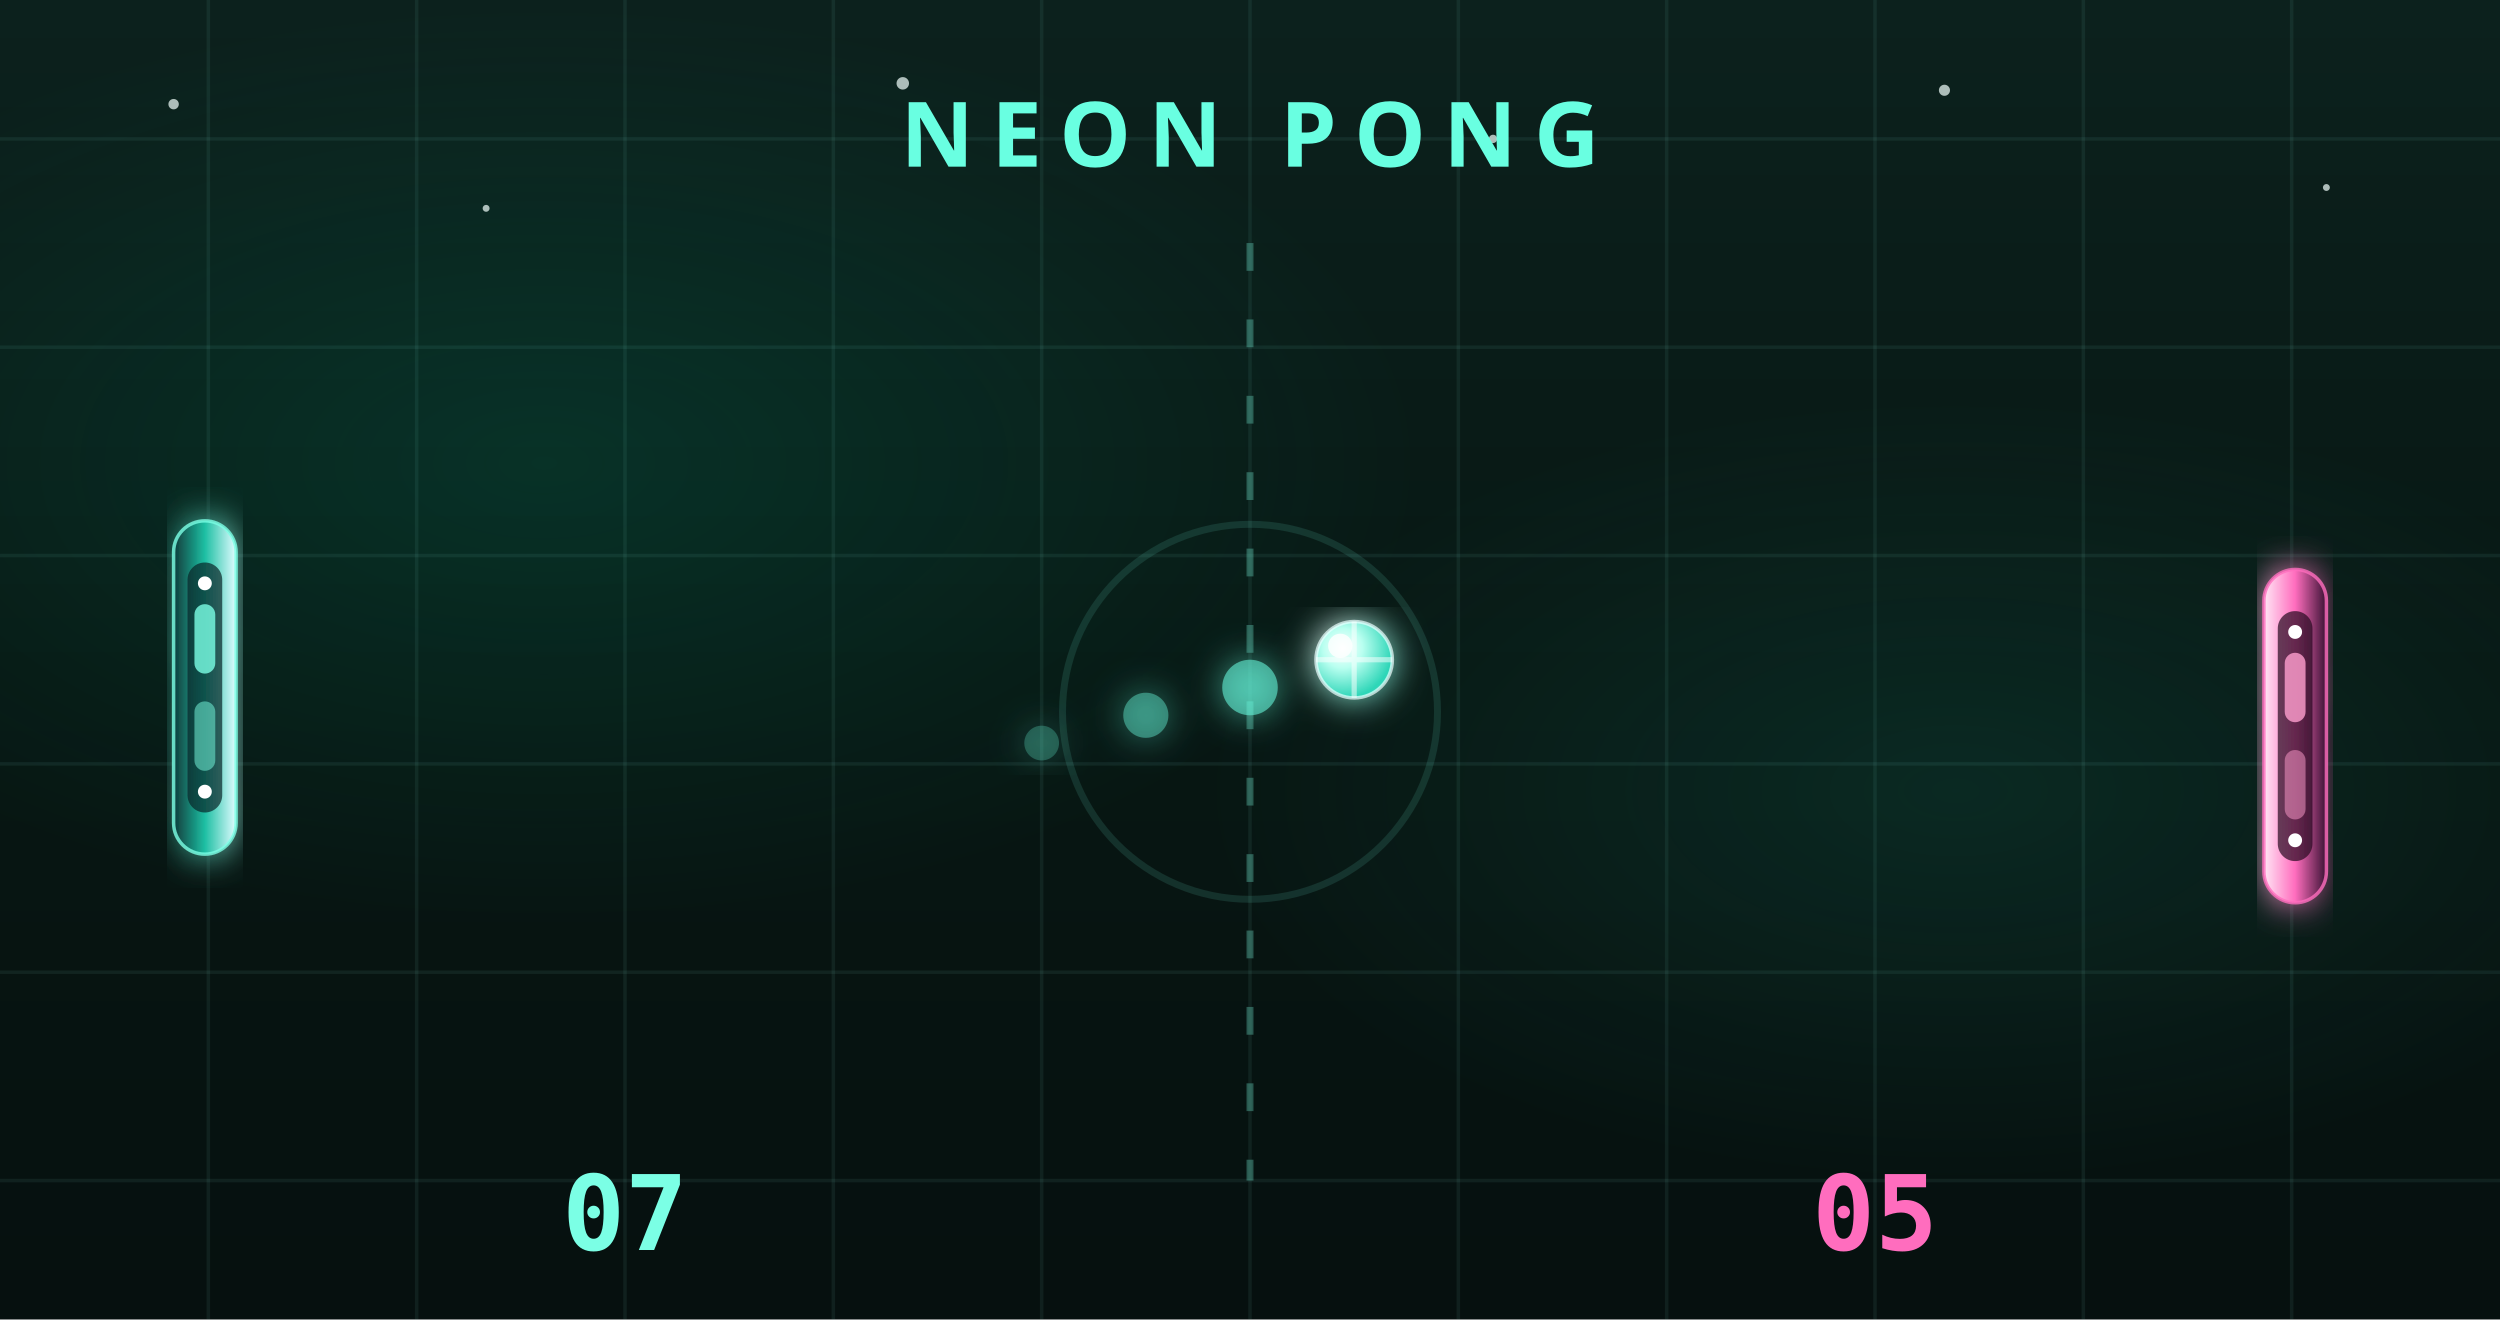
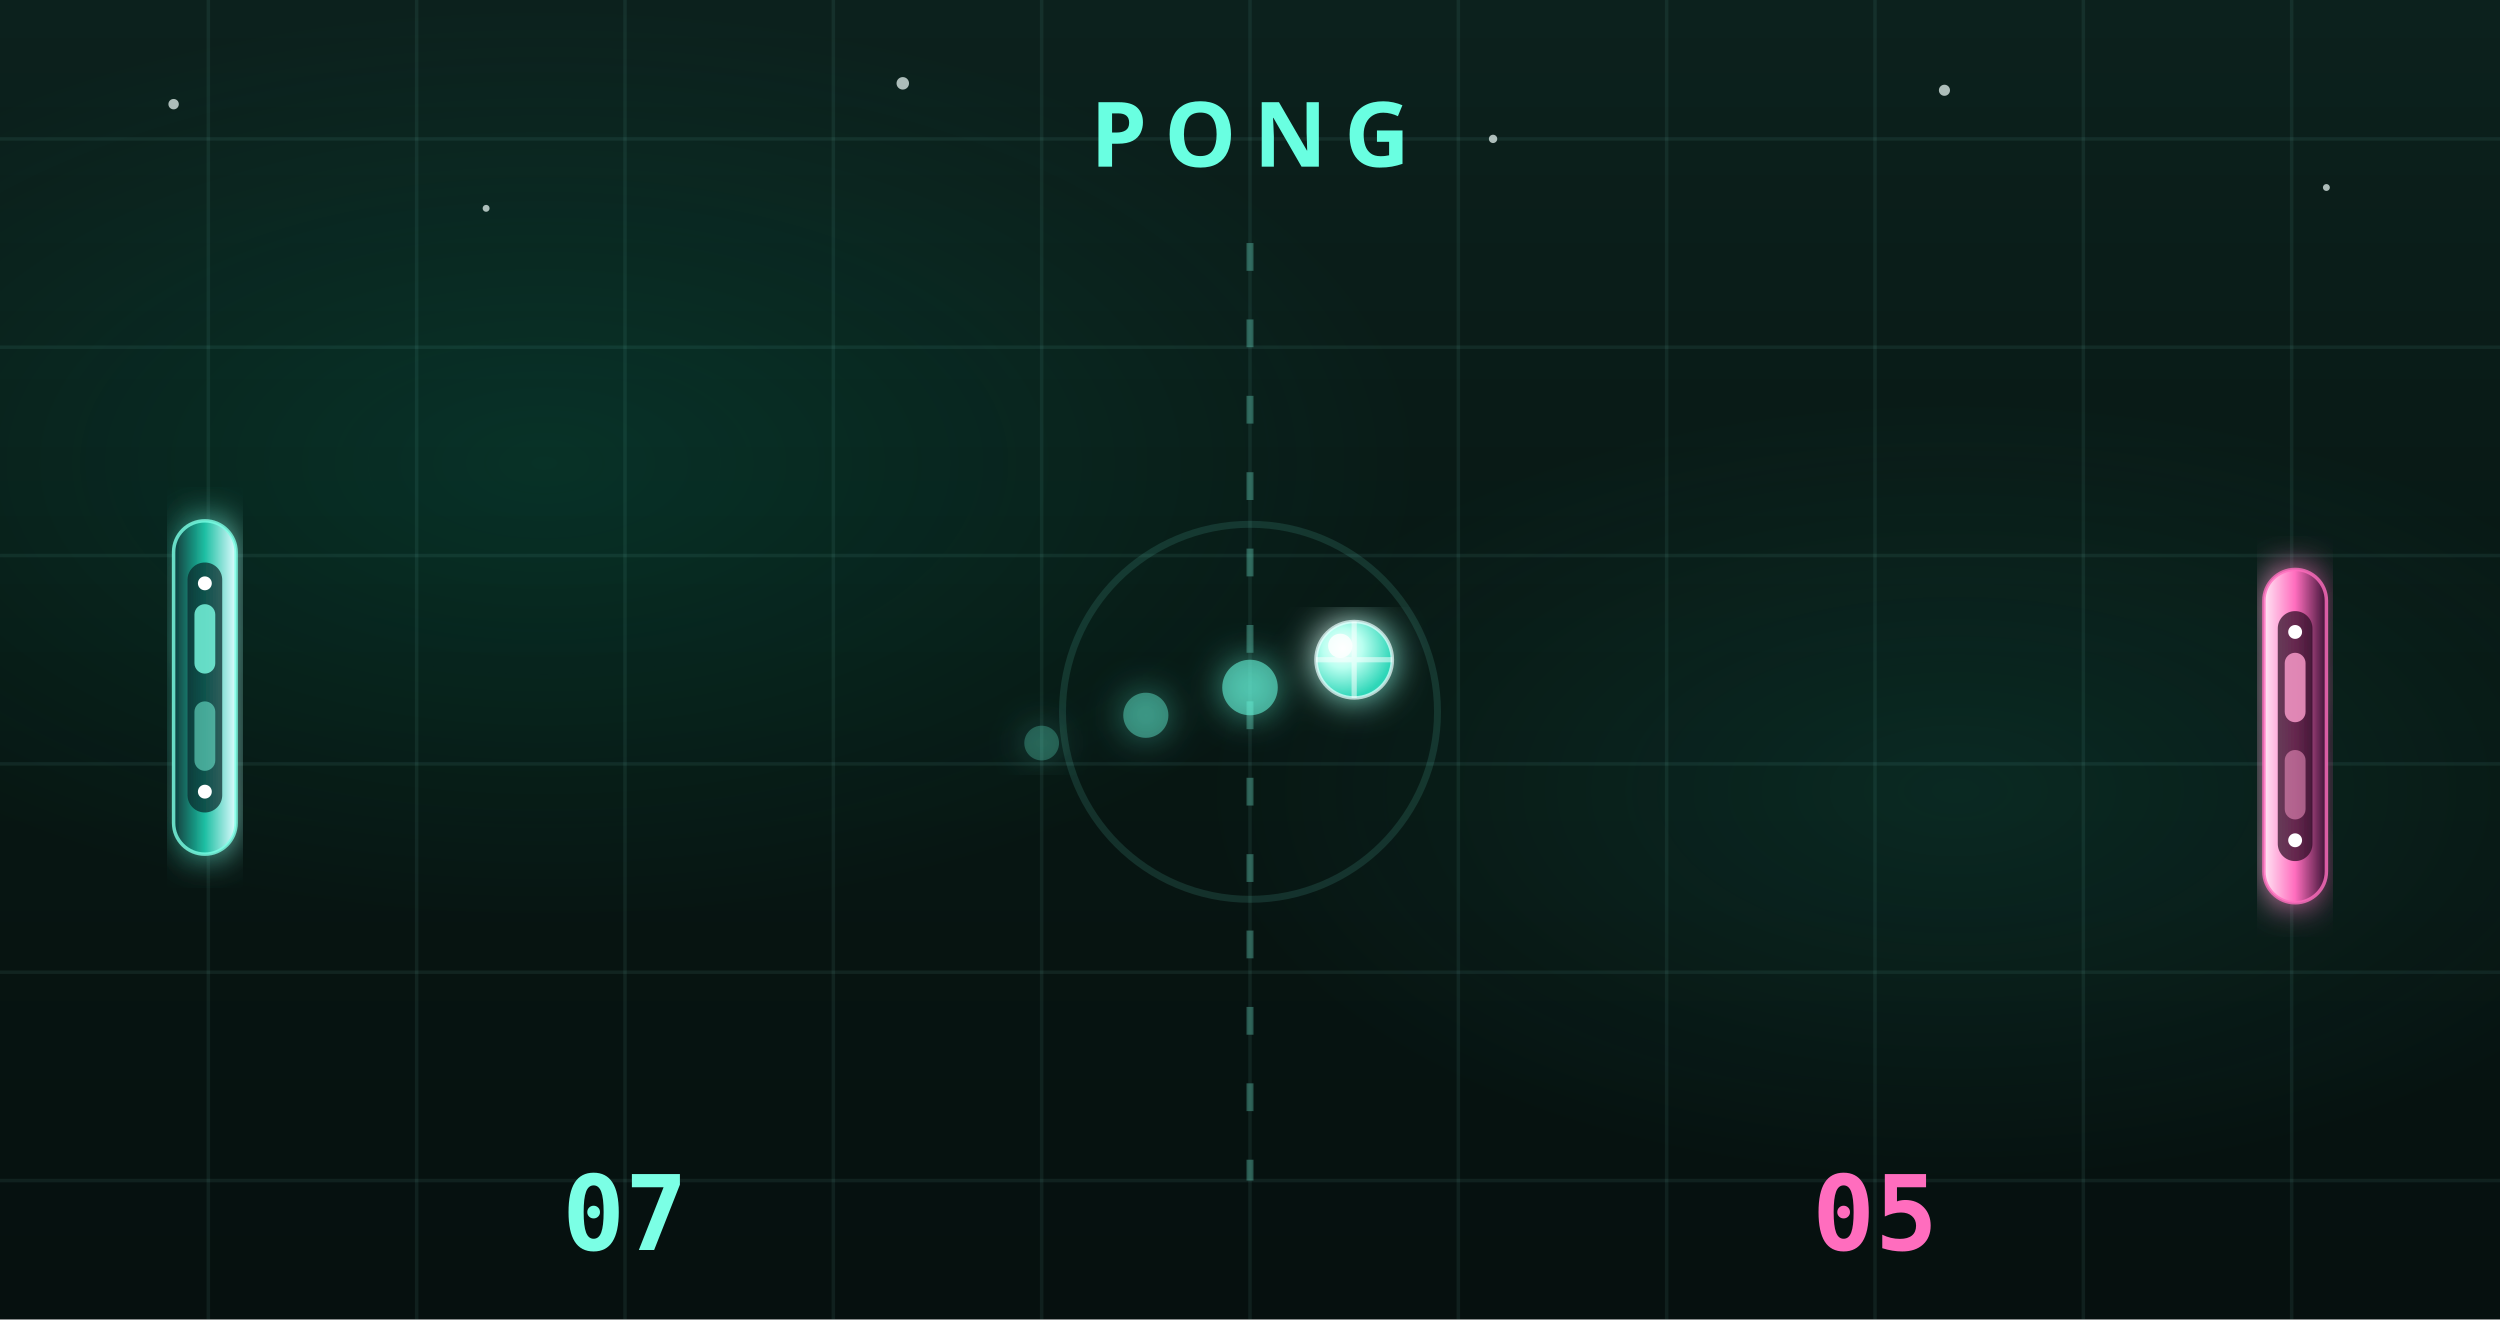
<svg xmlns="http://www.w3.org/2000/svg" viewBox="0 0 720 380" role="img" aria-labelledby="title desc">
  <defs>
    <linearGradient id="bg" x1="0" y1="0" x2="0" y2="1">
      <stop offset="0" stop-color="#0c211d" />
      <stop offset="0.52" stop-color="#071713" />
      <stop offset="1" stop-color="#06100f" />
    </linearGradient>
    <radialGradient id="neb1" cx="22%" cy="35%" r="35%">
      <stop offset="0" stop-color="#00e0a5" stop-opacity="0.12" />
      <stop offset="1" stop-color="#00e0a5" stop-opacity="0" />
    </radialGradient>
    <radialGradient id="neb2" cx="78%" cy="60%" r="30%">
      <stop offset="0" stop-color="#24b99b" stop-opacity="0.12" />
      <stop offset="1" stop-color="#24b99b" stop-opacity="0" />
    </radialGradient>
    <linearGradient id="padL" x1="0" y1="0" x2="1" y2="0">
      <stop offset="0" stop-color="#0f3b3a" />
      <stop offset="0.5" stop-color="#1dbfa3" />
      <stop offset="1" stop-color="#dffcff" />
    </linearGradient>
    <linearGradient id="padR" x1="1" y1="0" x2="0" y2="0">
      <stop offset="0" stop-color="#3a1233" />
      <stop offset="0.5" stop-color="#ff6dbe" />
      <stop offset="1" stop-color="#ffe6f5" />
    </linearGradient>
    <radialGradient id="core" cx="35%" cy="35%" r="65%">
      <stop offset="0" stop-color="#ffffff" />
      <stop offset="0.4" stop-color="#b9fff0" />
      <stop offset="1" stop-color="#2fd6b8" />
    </radialGradient>
    <filter id="glow">
      <feGaussianBlur stdDeviation="5" result="b" />
      <feMerge>
        <feMergeNode in="b" />
        <feMergeNode in="SourceGraphic" />
      </feMerge>
    </filter>
  </defs>
  <rect width="720" height="380" fill="url(#bg)" />
  <rect width="720" height="380" fill="url(#neb1)" />
  <rect width="720" height="380" fill="url(#neb2)" />
  <g stroke="#9bfff0" stroke-opacity="0.07" stroke-width="1">
    <path d="M0 40H720M0 100H720M0 160H720M0 220H720M0 280H720M0 340H720" />
    <path d="M60 0V380M120 0V380M180 0V380M240 0V380M300 0V380M360 0V380M420 0V380M480 0V380M540 0V380M600 0V380M660 0V380" />
  </g>
  <g fill="#f2fffc" opacity="0.7">
    <circle cx="50" cy="30" r="1.5" />
    <circle cx="140" cy="60" r="1" />
    <circle cx="260" cy="24" r="1.8" />
    <circle cx="430" cy="40" r="1.2" />
    <circle cx="560" cy="26" r="1.6" />
    <circle cx="670" cy="54" r="1" />
  </g>
-   <text x="360" y="48" text-anchor="middle" fill="#69ffe1" font-family="system-ui,'Space Grotesk',sans-serif" font-weight="800" font-size="26" letter-spacing="5">NEON PONG</text>
+   <text x="360" y="48" text-anchor="middle" fill="#69ffe1" font-family="system-ui,'Space Grotesk',sans-serif" font-weight="800" font-size="26" letter-spacing="5">PONG</text>
  <line x1="360" y1="70" x2="360" y2="340" stroke="#7bffe5" stroke-width="2" stroke-dasharray="8 14" opacity="0.3" />
  <circle cx="360" cy="205" r="54" fill="none" stroke="#7bffe5" stroke-opacity="0.12" stroke-width="2" />
  <g transform="translate(50,150)" filter="url(#glow)">
    <rect x="0" y="0" width="18" height="96" rx="9" fill="url(#padL)" stroke="#7bffe5" stroke-opacity="0.8" />
    <rect x="4" y="12" width="10" height="72" rx="5" fill="#0b2628" fill-opacity="0.7" />
    <rect x="6" y="24" width="6" height="20" rx="3" fill="#7bffe5" fill-opacity="0.8" />
    <rect x="6" y="52" width="6" height="20" rx="3" fill="#7bffe5" fill-opacity="0.5" />
    <circle cx="9" cy="18" r="2" fill="#fff" />
    <circle cx="9" cy="78" r="2" fill="#fff" />
  </g>
  <g transform="translate(652,164)" filter="url(#glow)">
    <rect x="0" y="0" width="18" height="96" rx="9" fill="url(#padR)" stroke="#ff6dbe" stroke-opacity="0.8" />
    <rect x="4" y="12" width="10" height="72" rx="5" fill="#250b20" fill-opacity="0.7" />
    <rect x="6" y="24" width="6" height="20" rx="3" fill="#ff9fce" fill-opacity="0.8" />
    <rect x="6" y="52" width="6" height="20" rx="3" fill="#ff9fce" fill-opacity="0.5" />
    <circle cx="9" cy="18" r="2" fill="#fff" />
    <circle cx="9" cy="78" r="2" fill="#fff" />
  </g>
  <g filter="url(#glow)">
    <circle cx="300" cy="214" r="5" fill="#69ffe1" opacity="0.25" />
    <circle cx="330" cy="206" r="6.5" fill="#69ffe1" opacity="0.4" />
    <circle cx="360" cy="198" r="8" fill="#69ffe1" opacity="0.55" />
    <circle cx="390" cy="190" r="11" fill="url(#core)" stroke="#eaffff" stroke-opacity="0.7" />
    <circle cx="386" cy="186" r="3.5" fill="#fff" fill-opacity="0.8" />
    <path d="M390 179 L390 201 M379 190 L401 190" stroke="#fff" stroke-opacity="0.5" stroke-width="1.5" />
  </g>
  <text x="180" y="360" text-anchor="middle" fill="#7bffe5" font-family="system-ui,'DM Mono',monospace" font-weight="700" font-size="30">07</text>
  <text x="540" y="360" text-anchor="middle" fill="#ff6dbe" font-family="system-ui,'DM Mono',monospace" font-weight="700" font-size="30">05</text>
</svg>
